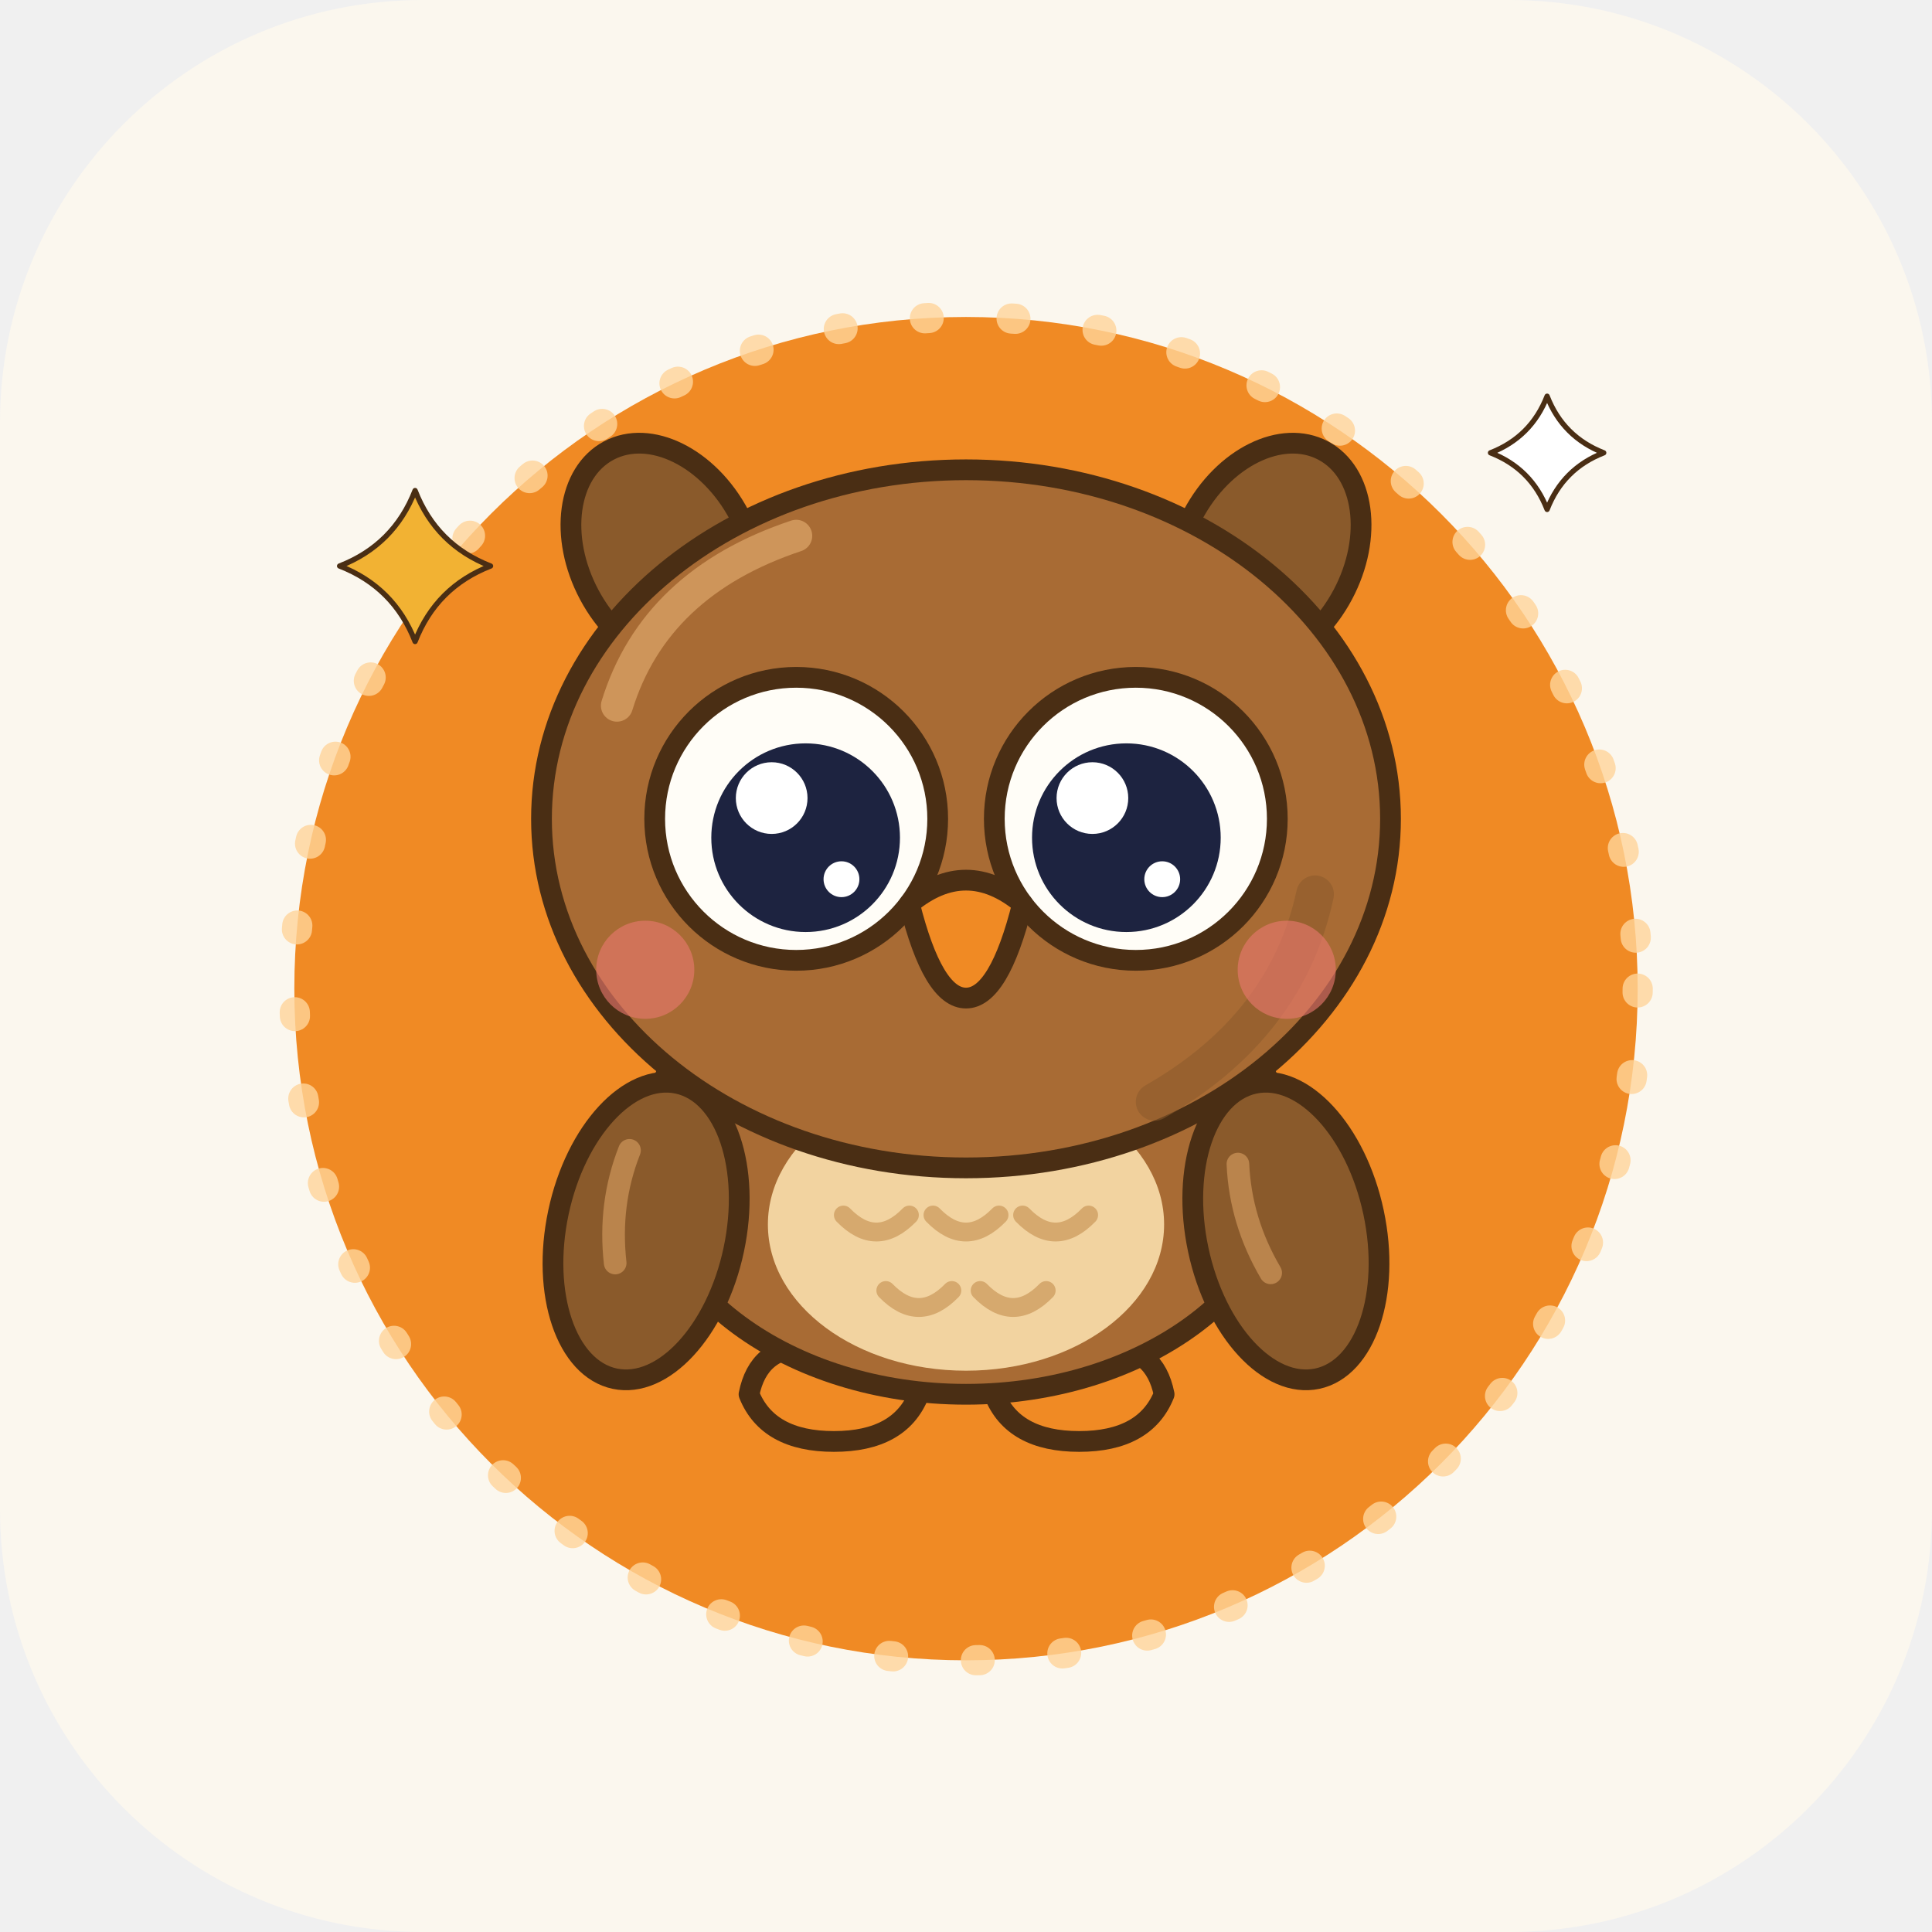
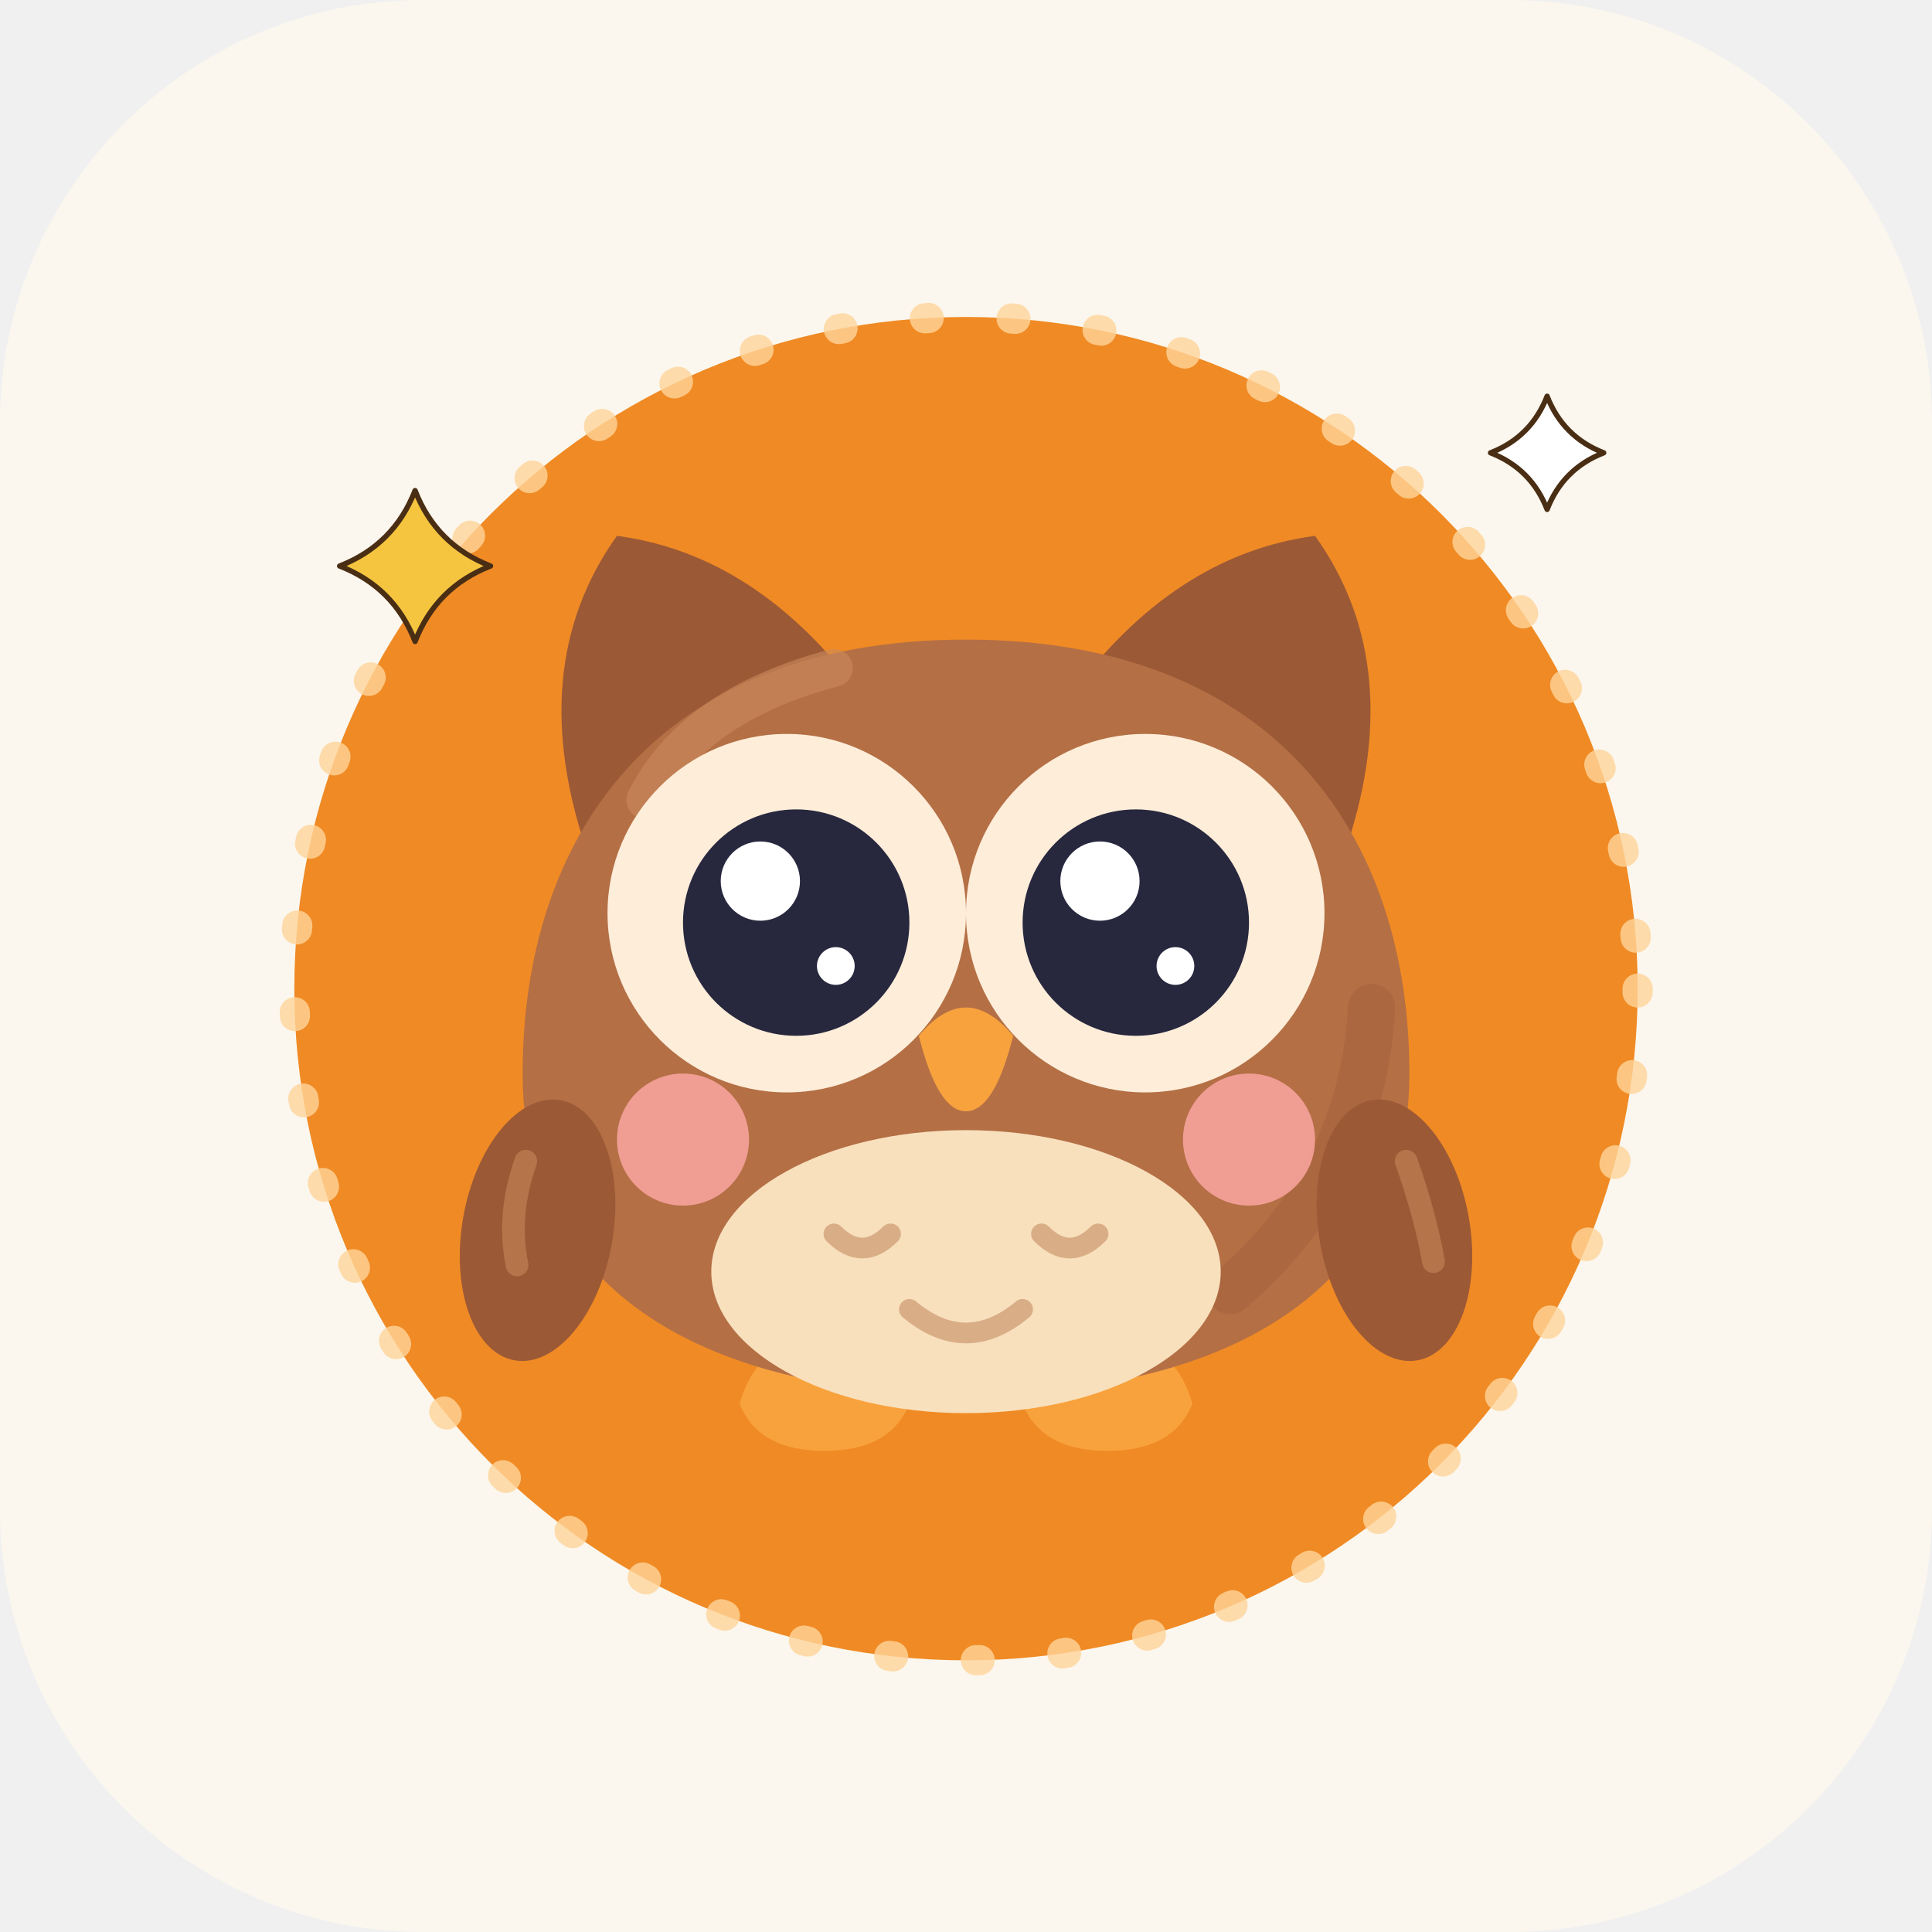
<svg xmlns="http://www.w3.org/2000/svg" viewBox="0 0 512 512" width="512" height="512">
  <rect width="512" height="512" rx="112" fill="#FBF7EE" />
  <circle cx="256" cy="262" r="178" fill="#F08A24" />
  <circle cx="256" cy="262" r="178" fill="none" stroke="#FFD49A" stroke-width="8" stroke-dasharray="1 22" stroke-linecap="round" opacity="0.8" />
  <g transform="translate(106 92) scale(2.5)">
    <g stroke-linejoin="round" stroke-linecap="round">
-       <g data-part="ears" fill="#8A5A2B" stroke="#4A2E14" stroke-width="2.2">
-         <ellipse cx="28" cy="22" rx="9" ry="12.5" transform="rotate(-28 28 22)" />
-         <ellipse cx="92" cy="22" rx="9" ry="12.5" transform="rotate(28 92 22)" />
+       <g data-part="ears" fill="#9C5936">
+         <path d="M20 54Q13 34 23 20Q38 22 49 37Z" />
+         <path d="M100 54Q107 34 97 20Q82 22 71 37Z" />
      </g>
-       <g data-part="feet" fill="#F08A24" stroke="#4A2E14" stroke-width="2.2">
-         <path d="M37 111q1-5 6-5t6 0q5 0 6 5-2 5-9 5t-9-5z" />
-         <path d="M65 111q1-5 6-5t6 0q5 0 6 5-2 5-9 5t-9-5z" transform="translate(-2 0)" />
+       <g data-part="feet" fill="#F8A23D">
+         <path d="M36 112q2-7 9-7t9 7q-2 5-9 5t-9-5z" />
+         <path d="M66 112q2-7 9-7t9 7q-2 5-9 5t-9-5z" />
      </g>
-       <ellipse data-part="body" cx="60" cy="86" rx="34" ry="25" fill="#A86B34" stroke="#4A2E14" stroke-width="2.2" />
+       <path data-part="body" d="M60 31C93 31 107 52 107 77C107 99 89 111 60 111C31 111 13 99 13 77C13 52 27 31 60 31Z" fill="#B46F45" />
+       <g data-part="head">
+         <path d="M26 48Q31 38 46 34" stroke="#CC8A5C" stroke-width="4" fill="none" opacity="0.6" />
+         <path d="M103 70Q102 88 88 100" stroke="#9C5936" stroke-width="5" fill="none" opacity="0.35" />
+       </g>
      <g data-part="belly">
-         <ellipse cx="60" cy="93" rx="21" ry="15.5" fill="#F2D3A0" />
-         <path d="M47 92q3.5 3.6 7 0M56.5 92q3.5 3.6 7 0M66 92q3.5 3.6 7 0M51.5 100q3.5 3.6 7 0M61.5 100q3.5 3.6 7 0" stroke="#D6A96E" stroke-width="2" fill="none" />
-       </g>
-       <g data-part="head">
-         <ellipse cx="60" cy="50" rx="45" ry="37" fill="#A86B34" stroke="#4A2E14" stroke-width="2.2" />
-         <path d="M23 38Q27 25 42 20" stroke="#CE955A" stroke-width="3.4" fill="none" />
-         <path d="M97 58Q94 72 80 80" stroke="#8A5A2B" stroke-width="4" fill="none" opacity="0.55" />
-       </g>
-       <g data-part="cheeks" fill="#E9776E" opacity="0.62">
-         <circle cx="26" cy="66" r="5.2" />
-         <circle cx="94" cy="66" r="5.2" />
+         <ellipse cx="60" cy="98" rx="27" ry="15" fill="#F8E0BD" />
+         <path d="M46 94q3 3 6 0M68 94q3 3 6 0M54 102q6 5 12 0" stroke="#D9AE86" stroke-width="2.2" fill="none" />
      </g>
      <g data-part="eye-left">
-         <circle cx="42" cy="50" r="15" fill="#FFFDF7" stroke="#4A2E14" stroke-width="2.2" />
-         <circle cx="43" cy="52" r="10" fill="#1D2340" />
-         <circle cx="39.4" cy="47.8" r="3.8" fill="#fff" />
-         <circle cx="46.8" cy="56.4" r="1.9" fill="#fff" />
+         <circle cx="41" cy="60" r="19" fill="#FDEDD9" />
+         <circle cx="42" cy="61" r="12" fill="#27273E" />
+         <circle cx="38.2" cy="56.6" r="4.2" fill="#fff" />
+         <circle cx="46.2" cy="65.6" r="2" fill="#fff" />
      </g>
      <g data-part="eye-right">
-         <circle cx="78" cy="50" r="15" fill="#FFFDF7" stroke="#4A2E14" stroke-width="2.2" />
-         <circle cx="77" cy="52" r="10" fill="#1D2340" />
-         <circle cx="73.4" cy="47.8" r="3.8" fill="#fff" />
-         <circle cx="80.8" cy="56.4" r="1.9" fill="#fff" />
+         <circle cx="79" cy="60" r="19" fill="#FDEDD9" />
+         <circle cx="78" cy="61" r="12" fill="#27273E" />
+         <circle cx="74.2" cy="56.6" r="4.2" fill="#fff" />
+         <circle cx="82.2" cy="65.6" r="2" fill="#fff" />
      </g>
-       <g data-part="beak" stroke="#4A2E14" stroke-width="2.2">
-         <path d="M54 59Q60 54 66 59 63.500 69 60 69T54 59Z" fill="#F08A24" />
+       <g data-part="cheeks" fill="#F6A29B" opacity="0.9">
+         <circle cx="30" cy="84" r="7" />
+         <circle cx="90" cy="84" r="7" />
      </g>
-       <g data-part="wing-left" transform="rotate(12 29 80)">
-         <ellipse cx="29" cy="94" rx="9.5" ry="16" fill="#8A5A2B" stroke="#4A2E14" stroke-width="2.2" />
-         <path d="M25.5 86q-1 6 1 12" stroke="#CE955A" stroke-width="2.4" stroke-linecap="round" fill="none" opacity="0.7" />
+       <g data-part="beak">
+         <path d="M55 73Q60 67 65 73 63 81 60 81T55 73Z" fill="#F8A23D" />
      </g>
-       <g data-part="wing-right" transform="rotate(-12 91 80)">
-         <ellipse cx="91" cy="94" rx="9.5" ry="16" fill="#8A5A2B" stroke="#4A2E14" stroke-width="2.2" />
-         <path d="M87.5 86q-1 6 1 12" stroke="#CE955A" stroke-width="2.4" stroke-linecap="round" fill="none" opacity="0.7" />
+       <g data-part="wing-left" transform="rotate(10 18 80)">
+         <ellipse cx="17" cy="94" rx="8" ry="14" fill="#9C5936" />
+         <path d="M14.5 87q-1 6 1 11" stroke="#CC8A5C" stroke-width="2.4" stroke-linecap="round" fill="none" opacity="0.55" />
+       </g>
+       <g data-part="wing-right" transform="rotate(-10 102 80)">
+         <ellipse cx="103" cy="94" rx="8" ry="14" fill="#9C5936" />
+         <path d="M105.5 87q1 6 1 11" stroke="#CC8A5C" stroke-width="2.4" stroke-linecap="round" fill="none" opacity="0.55" />
      </g>
    </g>
  </g>
  <g transform="translate(0 0)">
-     <path d="M110 130Q115.6 144.4 130 150Q115.6 155.6 110 170Q104.4 155.6 90 150Q104.4 144.4 110 130Z" fill="#F2B233" stroke="#4A2E14" stroke-width="1.4" stroke-linejoin="round" />
+     <path d="M110 130Q115.6 144.4 130 150Q115.6 155.6 110 170Q104.4 155.6 90 150Q104.4 144.4 110 130Z" fill="#F5C53F" stroke="#4A2E14" stroke-width="1.4" stroke-linejoin="round" />
    <path d="M410 105Q414.2 115.8 425 120Q414.2 124.2 410 135Q405.8 124.2 395 120Q405.8 115.8 410 105Z" fill="#fff" stroke="#4A2E14" stroke-width="1.4" stroke-linejoin="round" />
  </g>
</svg>
